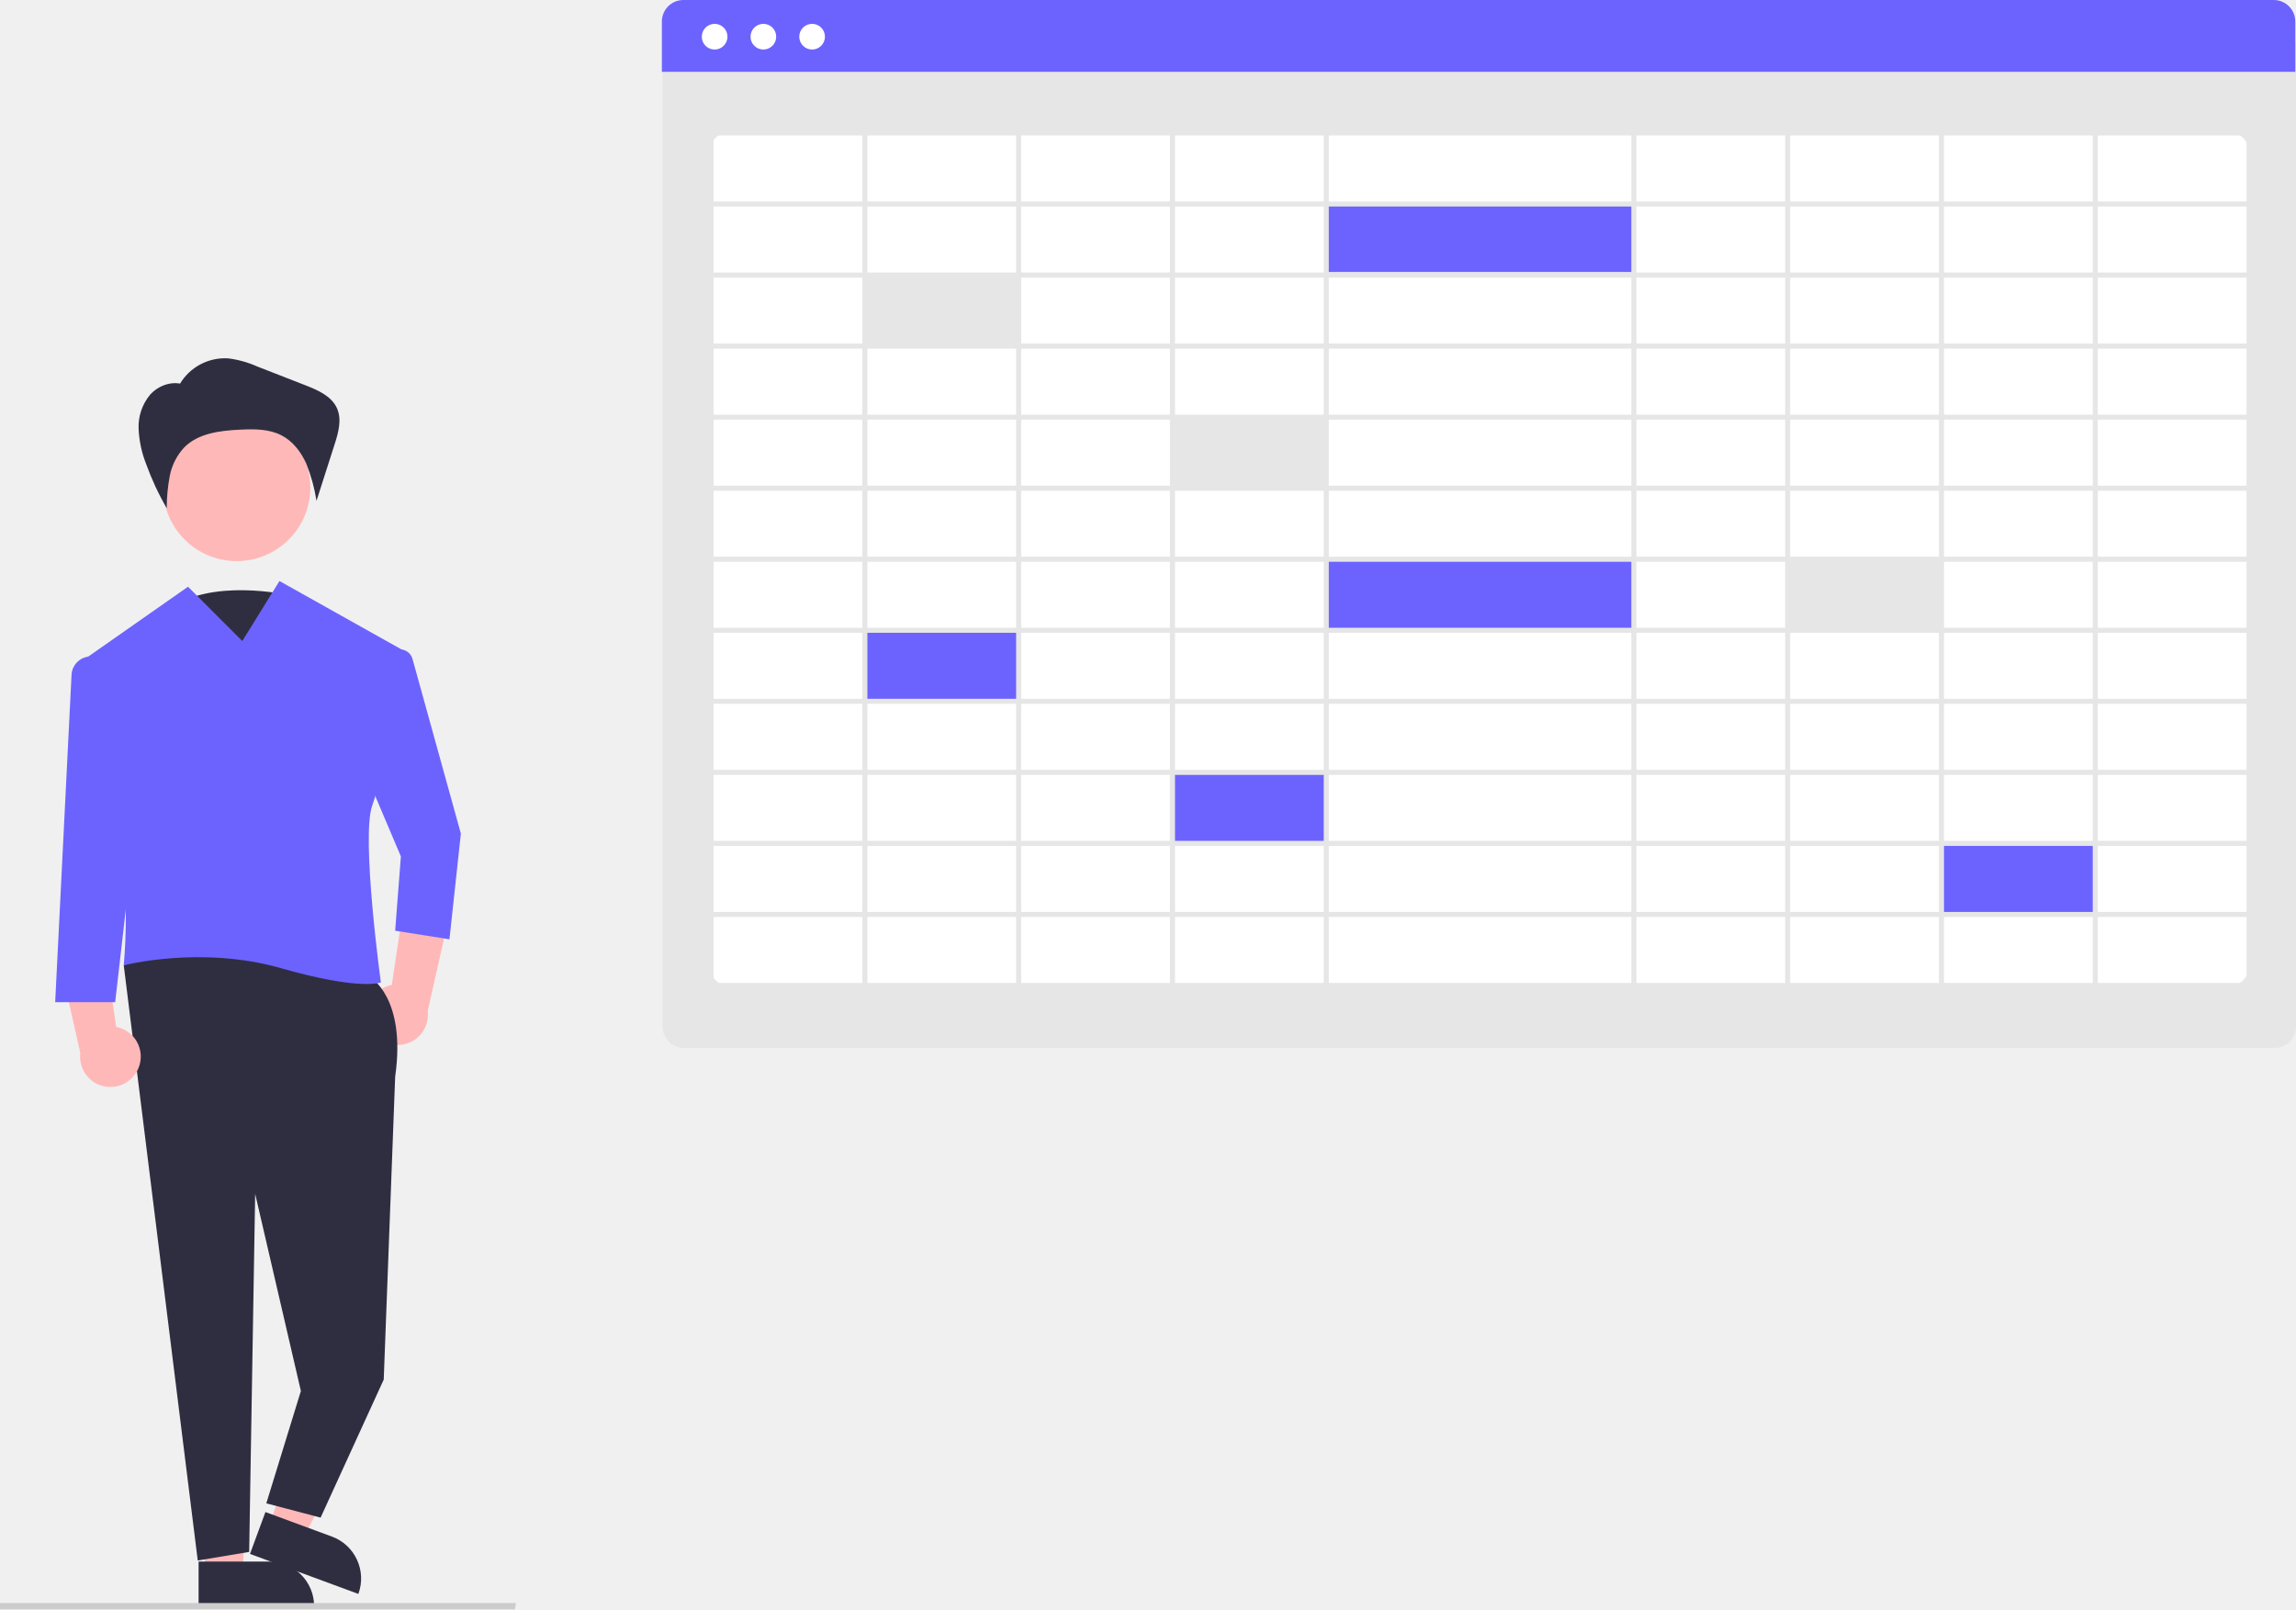
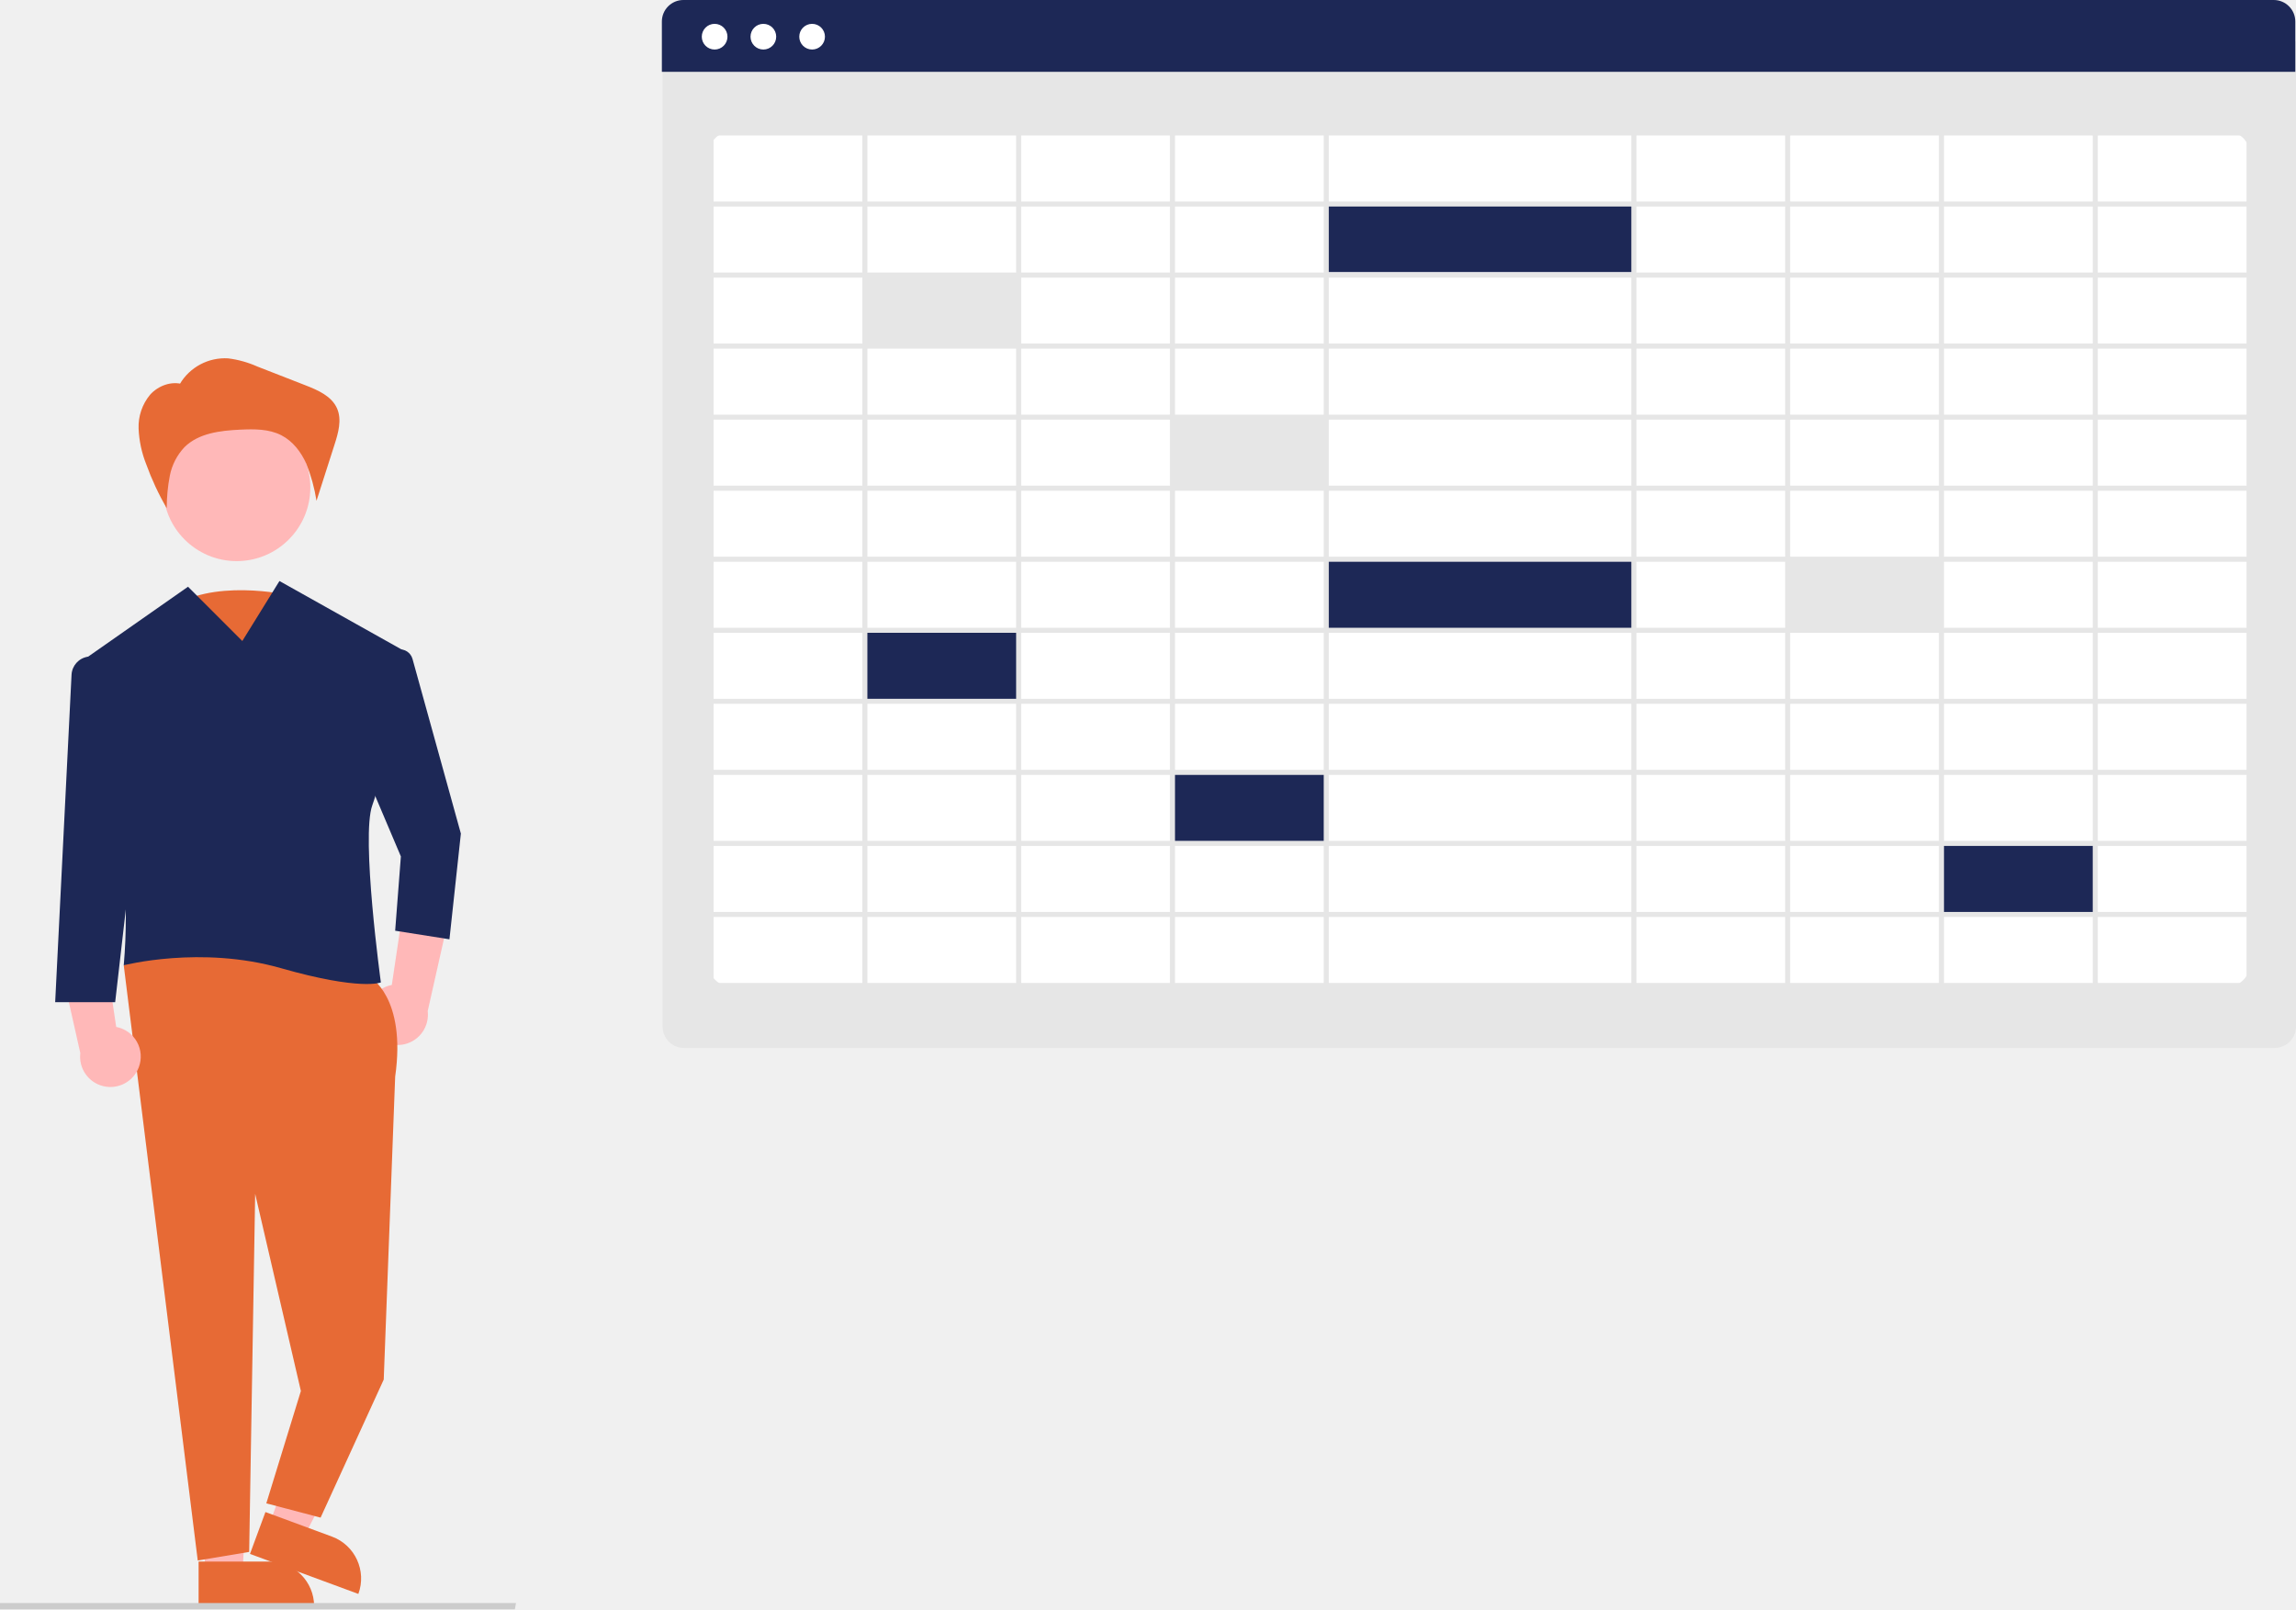
<svg xmlns="http://www.w3.org/2000/svg" data-name="Layer 1" width="765.839" height="536.777" viewBox="0 0 765.839 536.777">
  <path d="M975.748,531.162H445.253a7.18,7.18,0,0,1-7.172-7.172V195.42H982.92V523.99A7.18,7.18,0,0,1,975.748,531.162Z" transform="translate(-217.0804 -181.6116)" fill="#e6e6e6" />
  <path d="M960.192,510.629H460.809a7.258,7.258,0,0,1-7.25-7.25V232.79a7.258,7.258,0,0,1,7.25-7.25H960.192a7.258,7.258,0,0,1,7.25,7.25V503.379A7.258,7.258,0,0,1,960.192,510.629Z" transform="translate(-217.0804 -181.6116)" fill="#fff" />
-   <path d="M982.687,205.566H437.849V188.784a7.18,7.18,0,0,1,7.172-7.172H975.515a7.18,7.18,0,0,1,7.172,7.172Z" transform="translate(-217.0804 -181.6116)" fill="#6c63ff" />
+   <path d="M982.687,205.566H437.849V188.784a7.18,7.18,0,0,1,7.172-7.172H975.515a7.18,7.18,0,0,1,7.172,7.172Z" transform="translate(-217.0804 -181.6116)" fill="#1d2856" />
  <circle cx="238.365" cy="12.237" r="4.283" fill="#fff" />
  <circle cx="254.623" cy="12.237" r="4.283" fill="#fff" />
  <circle cx="270.882" cy="12.237" r="4.283" fill="#fff" />
  <rect x="287.803" y="92.449" width="51.47" height="22.782" fill="#e6e6e6" />
  <rect x="390.742" y="139.7" width="51.47" height="22.782" fill="#e6e6e6" />
-   <rect x="287.803" y="210.576" width="51.47" height="22.782" fill="#6c63ff" />
-   <rect x="390.742" y="257.826" width="51.47" height="22.782" fill="#6c63ff" />
-   <rect x="647.246" y="281.452" width="51.47" height="22.782" fill="#6c63ff" />
+   <rect x="287.803" y="210.576" width="51.47" height="22.782" fill="#1d2856" />
+   <rect x="390.742" y="257.826" width="51.47" height="22.782" fill="#1d2856" />
+   <rect x="647.246" y="281.452" width="51.47" height="22.782" fill="#1d2856" />
  <rect x="595.776" y="186.95" width="51.47" height="22.782" fill="#e6e6e6" />
-   <rect x="442.212" y="186.95" width="102.939" height="22.782" fill="#6c63ff" />
-   <rect x="442.212" y="67.98" width="102.939" height="22.782" fill="#6c63ff" />
+   <rect x="442.212" y="186.95" width="102.939" height="22.782" fill="#1d2856" />
+   <rect x="442.212" y="67.98" width="102.939" height="22.782" fill="#1d2856" />
  <path d="M453.414,225.122V511.158H968.109V225.122Zm513.008,23.696H916.809V226.81h49.613ZM660.305,414.688V392.68H761.218V414.688Zm100.914,1.688V438.383H660.305V416.375Zm0-94.782v22.008H660.305V321.593Zm-100.914-1.688V297.897H761.218v22.008Zm0,47.391V345.288H761.218v22.008Zm100.914,1.688v22.008H660.305V368.984ZM658.617,343.601H609.004V321.593h49.613Zm0,1.688v22.008H609.004V345.288Zm0,23.696v22.008H609.004V368.984Zm0,23.696V414.688H609.004V392.68Zm104.289,0H812.519V414.688H762.906Zm0-1.688V368.984H812.519v22.008Zm0-23.696V345.288H812.519v22.008Zm0-23.696V321.593H812.519v22.008Zm0-23.695V297.897H812.519v22.008Zm0-23.696V274.201H812.519v22.008Zm-1.688,0H660.305V274.201H761.218Zm-102.601,0H609.004V274.201h49.613Zm0,1.688v22.008H609.004V297.897Zm-51.301,22.008H557.703V297.897h49.614Zm0,1.688v22.008H557.703V321.593Zm0,23.695v22.008H557.703V345.288Zm0,23.696v22.008H557.703V368.984Zm0,23.696V414.688H557.703V392.68Zm0,23.695V438.383H557.703V416.375Zm1.688,0h49.613V438.383H609.004Zm49.613,23.696v22.008H609.004V440.071Zm1.688,0H761.218v22.008H660.305Zm102.601,0H812.519v22.008H762.906Zm0-1.688V416.375H812.519V438.383Zm51.301-22.008h49.614V438.383h-49.614Zm0-1.688V392.68h49.614V414.688Zm0-23.695V368.984h49.614v22.008Zm0-23.696V345.288h49.614v22.008Zm0-23.696V321.593h49.614v22.008Zm0-23.695V297.897h49.614v22.008Zm0-23.696V274.201h49.614v22.008Zm0-23.696V250.506h49.614v22.008Zm-1.688,0H762.906V250.506H812.519Zm-51.301,0H660.305V250.506H761.218Zm-102.601,0H609.004V250.506h49.613Zm-51.301,0H557.703V250.506h49.614Zm0,1.688v22.008H557.703V274.201Zm-51.301,22.008H506.402V274.201h49.613Zm0,1.688v22.008H506.402V297.897Zm0,23.696v22.008H506.402V321.593Zm0,23.695v22.008H506.402V345.288Zm0,23.696v22.008H506.402V368.984Zm0,23.696V414.688H506.402V392.68Zm0,23.695V438.383H506.402V416.375Zm0,23.696v22.008H506.402V440.071Zm1.688,0h49.614v22.008H557.703Zm49.614,23.695V485.775H557.703V463.766Zm1.688,0h49.613V485.775H609.004Zm51.301,0H761.218V485.775H660.305Zm102.601,0H812.519V485.775H762.906Zm51.301,0h49.614V485.775h-49.614Zm0-1.688V440.071h49.614v22.008ZM865.508,440.071h49.613v22.008H865.508Zm0-1.688V416.375h49.613V438.383Zm0-23.696V392.68h49.613V414.688Zm0-23.695V368.984h49.613v22.008Zm0-23.696V345.288h49.613v22.008Zm0-23.696V321.593h49.613v22.008Zm0-23.695V297.897h49.613v22.008Zm0-23.696V274.201h49.613v22.008Zm0-23.696V250.506h49.613v22.008Zm0-23.695V226.81h49.613v22.008Zm-1.688,0h-49.614V226.81h49.614Zm-51.301,0H762.906V226.81H812.519Zm-51.301,0H660.305V226.81H761.218Zm-102.601,0H609.004V226.81h49.613Zm-51.301,0H557.703V226.81h49.614Zm-51.301,0H506.402V226.81h49.613Zm0,1.688v22.008H506.402V250.506Zm-51.301,22.008H455.102V250.506h49.613Zm0,1.688v22.008H455.102V274.201Zm0,23.696v22.008H455.102V297.897Zm0,23.696v22.008H455.102V321.593Zm0,23.695v22.008H455.102V345.288Zm0,23.696v22.008H455.102V368.984Zm0,23.696V414.688H455.102V392.68Zm0,23.695V438.383H455.102V416.375Zm0,23.696v22.008H455.102V440.071Zm0,23.695V485.775H455.102V463.766Zm1.688,0h49.613V485.775H506.402Zm49.613,23.696V509.47H506.402V487.463Zm1.688,0h49.614V509.47H557.703Zm51.301,0h49.613V509.47H609.004Zm51.301,0H761.218V509.47H660.305Zm102.601,0H812.519V509.47H762.906Zm51.301,0h49.614V509.47h-49.614Zm51.301,0h49.613V509.47H865.508Zm0-1.688V463.766h49.613V485.775Zm51.301-22.009h49.613V485.775H916.809Zm0-1.688V440.071h49.613v22.008Zm0-23.695V416.375h49.613V438.383Zm0-23.696V392.68h49.613V414.688Zm0-23.695V368.984h49.613v22.008Zm0-23.696V345.288h49.613v22.008Zm0-23.696V321.593h49.613v22.008Zm0-23.695V297.897h49.613v22.008Zm0-23.696V274.201h49.613v22.008Zm0-23.696V250.506h49.613v22.008ZM504.715,226.81v22.008H455.102V226.81ZM455.102,487.463h49.613V509.47H455.102Zm461.707,22.008V487.463h49.613V509.47Z" transform="translate(-217.0804 -181.6116)" fill="#e6e6e6" />
-   <path d="M313.306,380.104s-26.038-6-40.359,5,18.227,36,18.227,36Z" transform="translate(-217.0804 -181.6116)" fill="#2f2e41" />
+   <path d="M313.306,380.104s-26.038-6-40.359,5,18.227,36,18.227,36Z" transform="translate(-217.0804 -181.6116)" fill="#e76a35" />
  <path d="M340.233,523.587a10.056,10.056,0,0,1,7.54-13.45l5.262-35.345,13.828,12.394-7.117,31.664a10.11,10.11,0,0,1-19.513,4.737Z" transform="translate(-217.0804 -181.6116)" fill="#ffb8b8" />
  <polygon points="68.648 525.464 80.881 524.652 83.571 477.082 65.517 478.28 68.648 525.464" fill="#ffb8b8" />
-   <path d="M283.326,702.463h38.531a0,0,0,0,1,0,0v14.887a0,0,0,0,1,0,0H298.213a14.887,14.887,0,0,1-14.887-14.887v0A0,0,0,0,1,283.326,702.463Z" transform="translate(388.102 1238.201) rotate(180)" fill="#2f2e41" />
+   <path d="M283.326,702.463h38.531a0,0,0,0,1,0,0v14.887a0,0,0,0,1,0,0H298.213a14.887,14.887,0,0,1-14.887-14.887v0A0,0,0,0,1,283.326,702.463Z" transform="translate(388.102 1238.201) rotate(180)" fill="#e76a35" />
  <polygon points="89.789 508.53 101.29 512.775 123.139 470.433 106.164 464.168 89.789 508.53" fill="#ffb8b8" />
-   <path d="M301.848,692.156h38.531a0,0,0,0,1,0,0v14.887a0,0,0,0,1,0,0H316.735a14.887,14.887,0,0,1-14.887-14.887v0A0,0,0,0,1,301.848,692.156Z" transform="translate(163.0152 1285.5) rotate(-159.7395)" fill="#2f2e41" />
-   <path d="M340.311,507.391s12.389,6.671,8.577,33.354L345.076,641.76l-21.059,46.049-18.106-4.765,11.53-37.473-15.248-65.755-2,119.428L283.039,702.104,258.356,503.579l31.448-14.295Z" transform="translate(-217.0804 -181.6116)" fill="#2f2e41" />
+   <path d="M301.848,692.156h38.531a0,0,0,0,1,0,0v14.887a0,0,0,0,1,0,0H316.735a14.887,14.887,0,0,1-14.887-14.887v0A0,0,0,0,1,301.848,692.156Z" transform="translate(163.0152 1285.5) rotate(-159.7395)" fill="#e76a35" />
+   <path d="M340.311,507.391s12.389,6.671,8.577,33.354L345.076,641.76l-21.059,46.049-18.106-4.765,11.53-37.473-15.248-65.755-2,119.428L283.039,702.104,258.356,503.579l31.448-14.295Z" transform="translate(-217.0804 -181.6116)" fill="#e76a35" />
  <circle cx="78.95" cy="162.594" r="24.561" fill="#ffb8b8" />
-   <path d="M310.293,375.405l-12.389,20.012-18.106-18.106-33.85,23.695a6.403,6.403,0,0,0-2.273,7.643c5.207,12.875,18.541,50.933,14.681,94.93,0,0,25.73-6.671,52.413.953s33.354,4.765,33.354,4.765-6.671-48.601-2.859-59.084c3.162-8.695,9.602-37.717,11.707-47.361a4.347,4.347,0,0,0-2.127-4.721Z" transform="translate(-217.0804 -181.6116)" fill="#6c63ff" />
-   <path d="M349.862,398.247l0,0a4.355,4.355,0,0,1,4.813,3.149l16.131,58.253-3.812,35.26-18.106-2.859,1.906-24.777-13.342-31.448,8.807-34.348A4.355,4.355,0,0,1,349.862,398.247Z" transform="translate(-217.0804 -181.6116)" fill="#6c63ff" />
-   <path d="M277.038,309.728a17.506,17.506,0,0,1,16.141-8.588,34.306,34.306,0,0,1,9.755,2.731l16.056,6.263c4.155,1.621,8.705,3.606,10.508,7.685,1.673,3.786.425,8.158-.839,12.1L322.652,348.654a57.031,57.031,0,0,0-3.404-12.376c-1.745-3.917-4.505-7.529-8.32-9.487-4.171-2.14-9.086-2.095-13.768-1.87-6.631.319-13.84,1.163-18.552,5.84a19.27,19.27,0,0,0-4.889,9.549,57.479,57.479,0,0,0-1.025,10.809,89.613,89.613,0,0,1-6.843-14.671,36.3,36.3,0,0,1-2.543-11.876,16.703,16.703,0,0,1,3.828-11.296c2.713-3.032,7.132-4.668,11.019-3.468" transform="translate(-217.0804 -181.6116)" fill="#2f2e41" />
+   <path d="M310.293,375.405l-12.389,20.012-18.106-18.106-33.85,23.695a6.403,6.403,0,0,0-2.273,7.643c5.207,12.875,18.541,50.933,14.681,94.93,0,0,25.73-6.671,52.413.953s33.354,4.765,33.354,4.765-6.671-48.601-2.859-59.084c3.162-8.695,9.602-37.717,11.707-47.361a4.347,4.347,0,0,0-2.127-4.721Z" transform="translate(-217.0804 -181.6116)" fill="#1d2856" />
+   <path d="M349.862,398.247l0,0a4.355,4.355,0,0,1,4.813,3.149l16.131,58.253-3.812,35.26-18.106-2.859,1.906-24.777-13.342-31.448,8.807-34.348A4.355,4.355,0,0,1,349.862,398.247Z" transform="translate(-217.0804 -181.6116)" fill="#1d2856" />
+   <path d="M277.038,309.728a17.506,17.506,0,0,1,16.141-8.588,34.306,34.306,0,0,1,9.755,2.731l16.056,6.263c4.155,1.621,8.705,3.606,10.508,7.685,1.673,3.786.425,8.158-.839,12.1L322.652,348.654a57.031,57.031,0,0,0-3.404-12.376c-1.745-3.917-4.505-7.529-8.32-9.487-4.171-2.14-9.086-2.095-13.768-1.87-6.631.319-13.84,1.163-18.552,5.84a19.27,19.27,0,0,0-4.889,9.549,57.479,57.479,0,0,0-1.025,10.809,89.613,89.613,0,0,1-6.843-14.671,36.3,36.3,0,0,1-2.543-11.876,16.703,16.703,0,0,1,3.828-11.296c2.713-3.032,7.132-4.668,11.019-3.468" transform="translate(-217.0804 -181.6116)" fill="#e76a35" />
  <path d="M263.379,537.587a10.056,10.056,0,0,0-7.54-13.45l-5.262-35.345-13.828,12.394,7.117,31.664a10.11,10.11,0,0,0,19.513,4.737Z" transform="translate(-217.0804 -181.6116)" fill="#ffb8b8" />
-   <path d="M246.295,400.669h0a6.413,6.413,0,0,0-5.351,6.006l-5.46,109.2h20.012l6.671-58.131-8.489-51.786A6.413,6.413,0,0,0,246.295,400.669Z" transform="translate(-217.0804 -181.6116)" fill="#6c63ff" />
+   <path d="M246.295,400.669h0a6.413,6.413,0,0,0-5.351,6.006l-5.46,109.2h20.012l6.671-58.131-8.489-51.786A6.413,6.413,0,0,0,246.295,400.669Z" transform="translate(-217.0804 -181.6116)" fill="#1d2856" />
  <polygon points="171.738 536.777 0 536.777 0 534.671 172.12 534.671 171.738 536.777" fill="#ccc" />
</svg>
